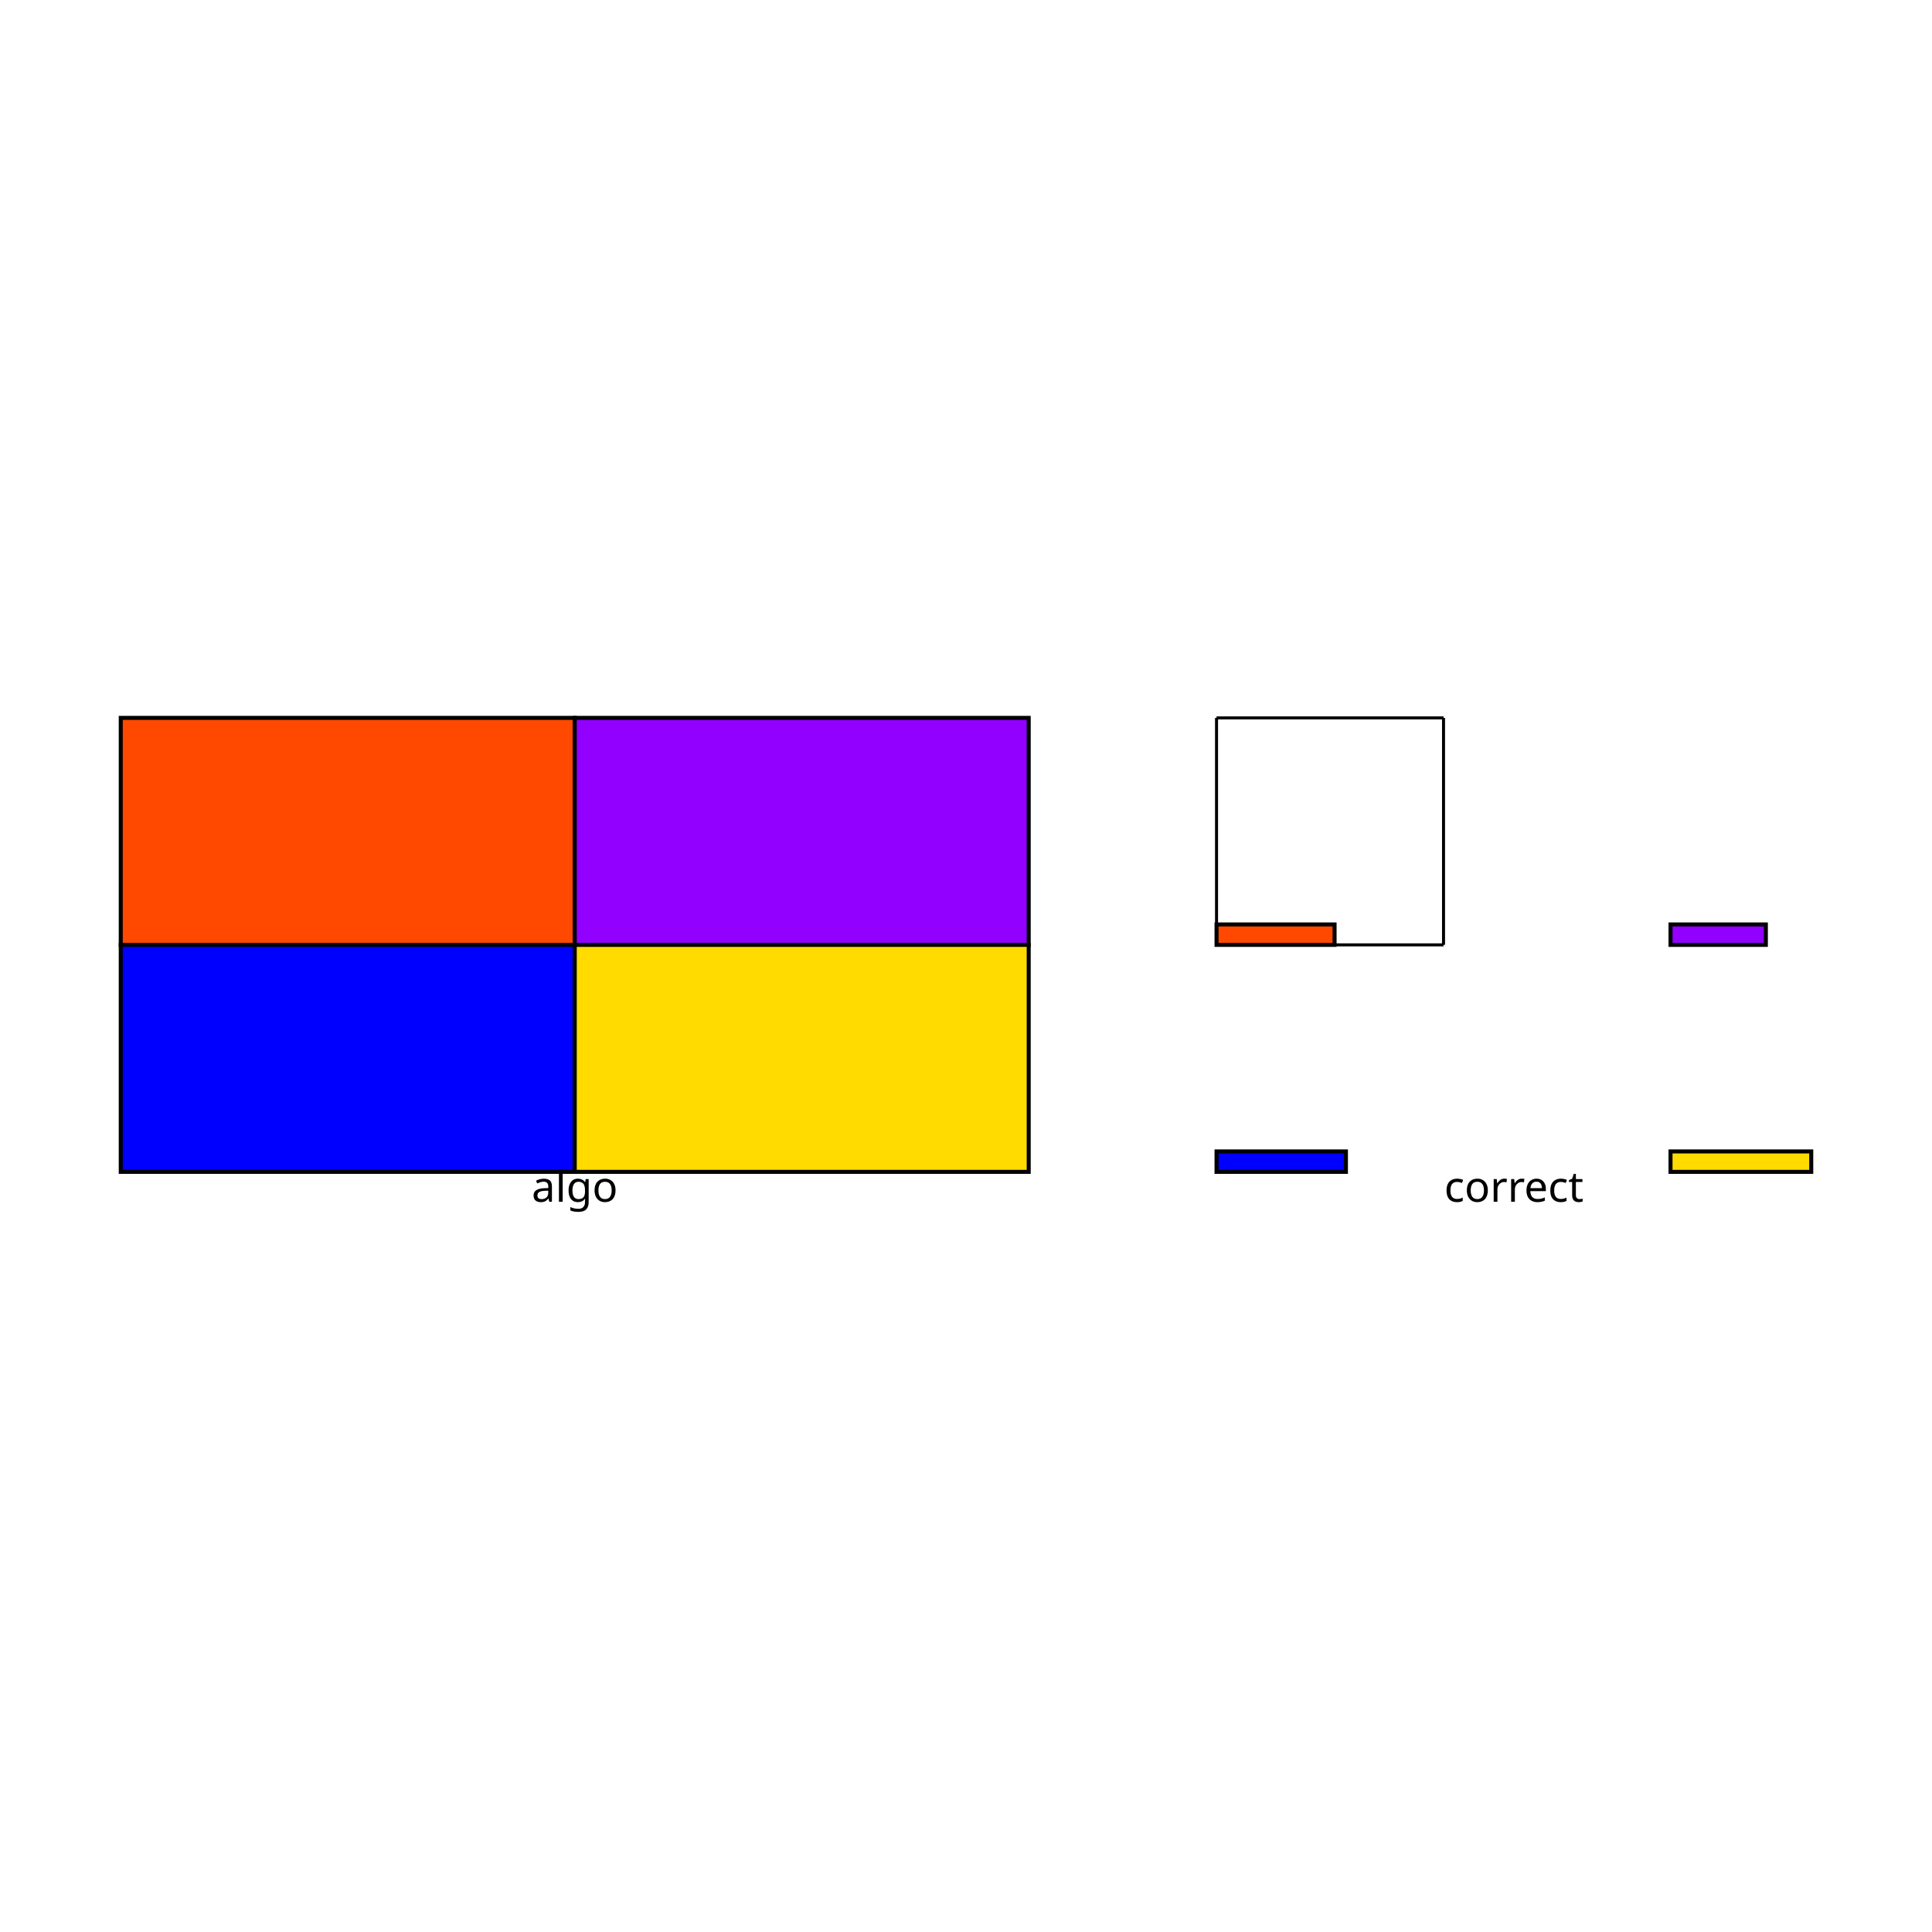
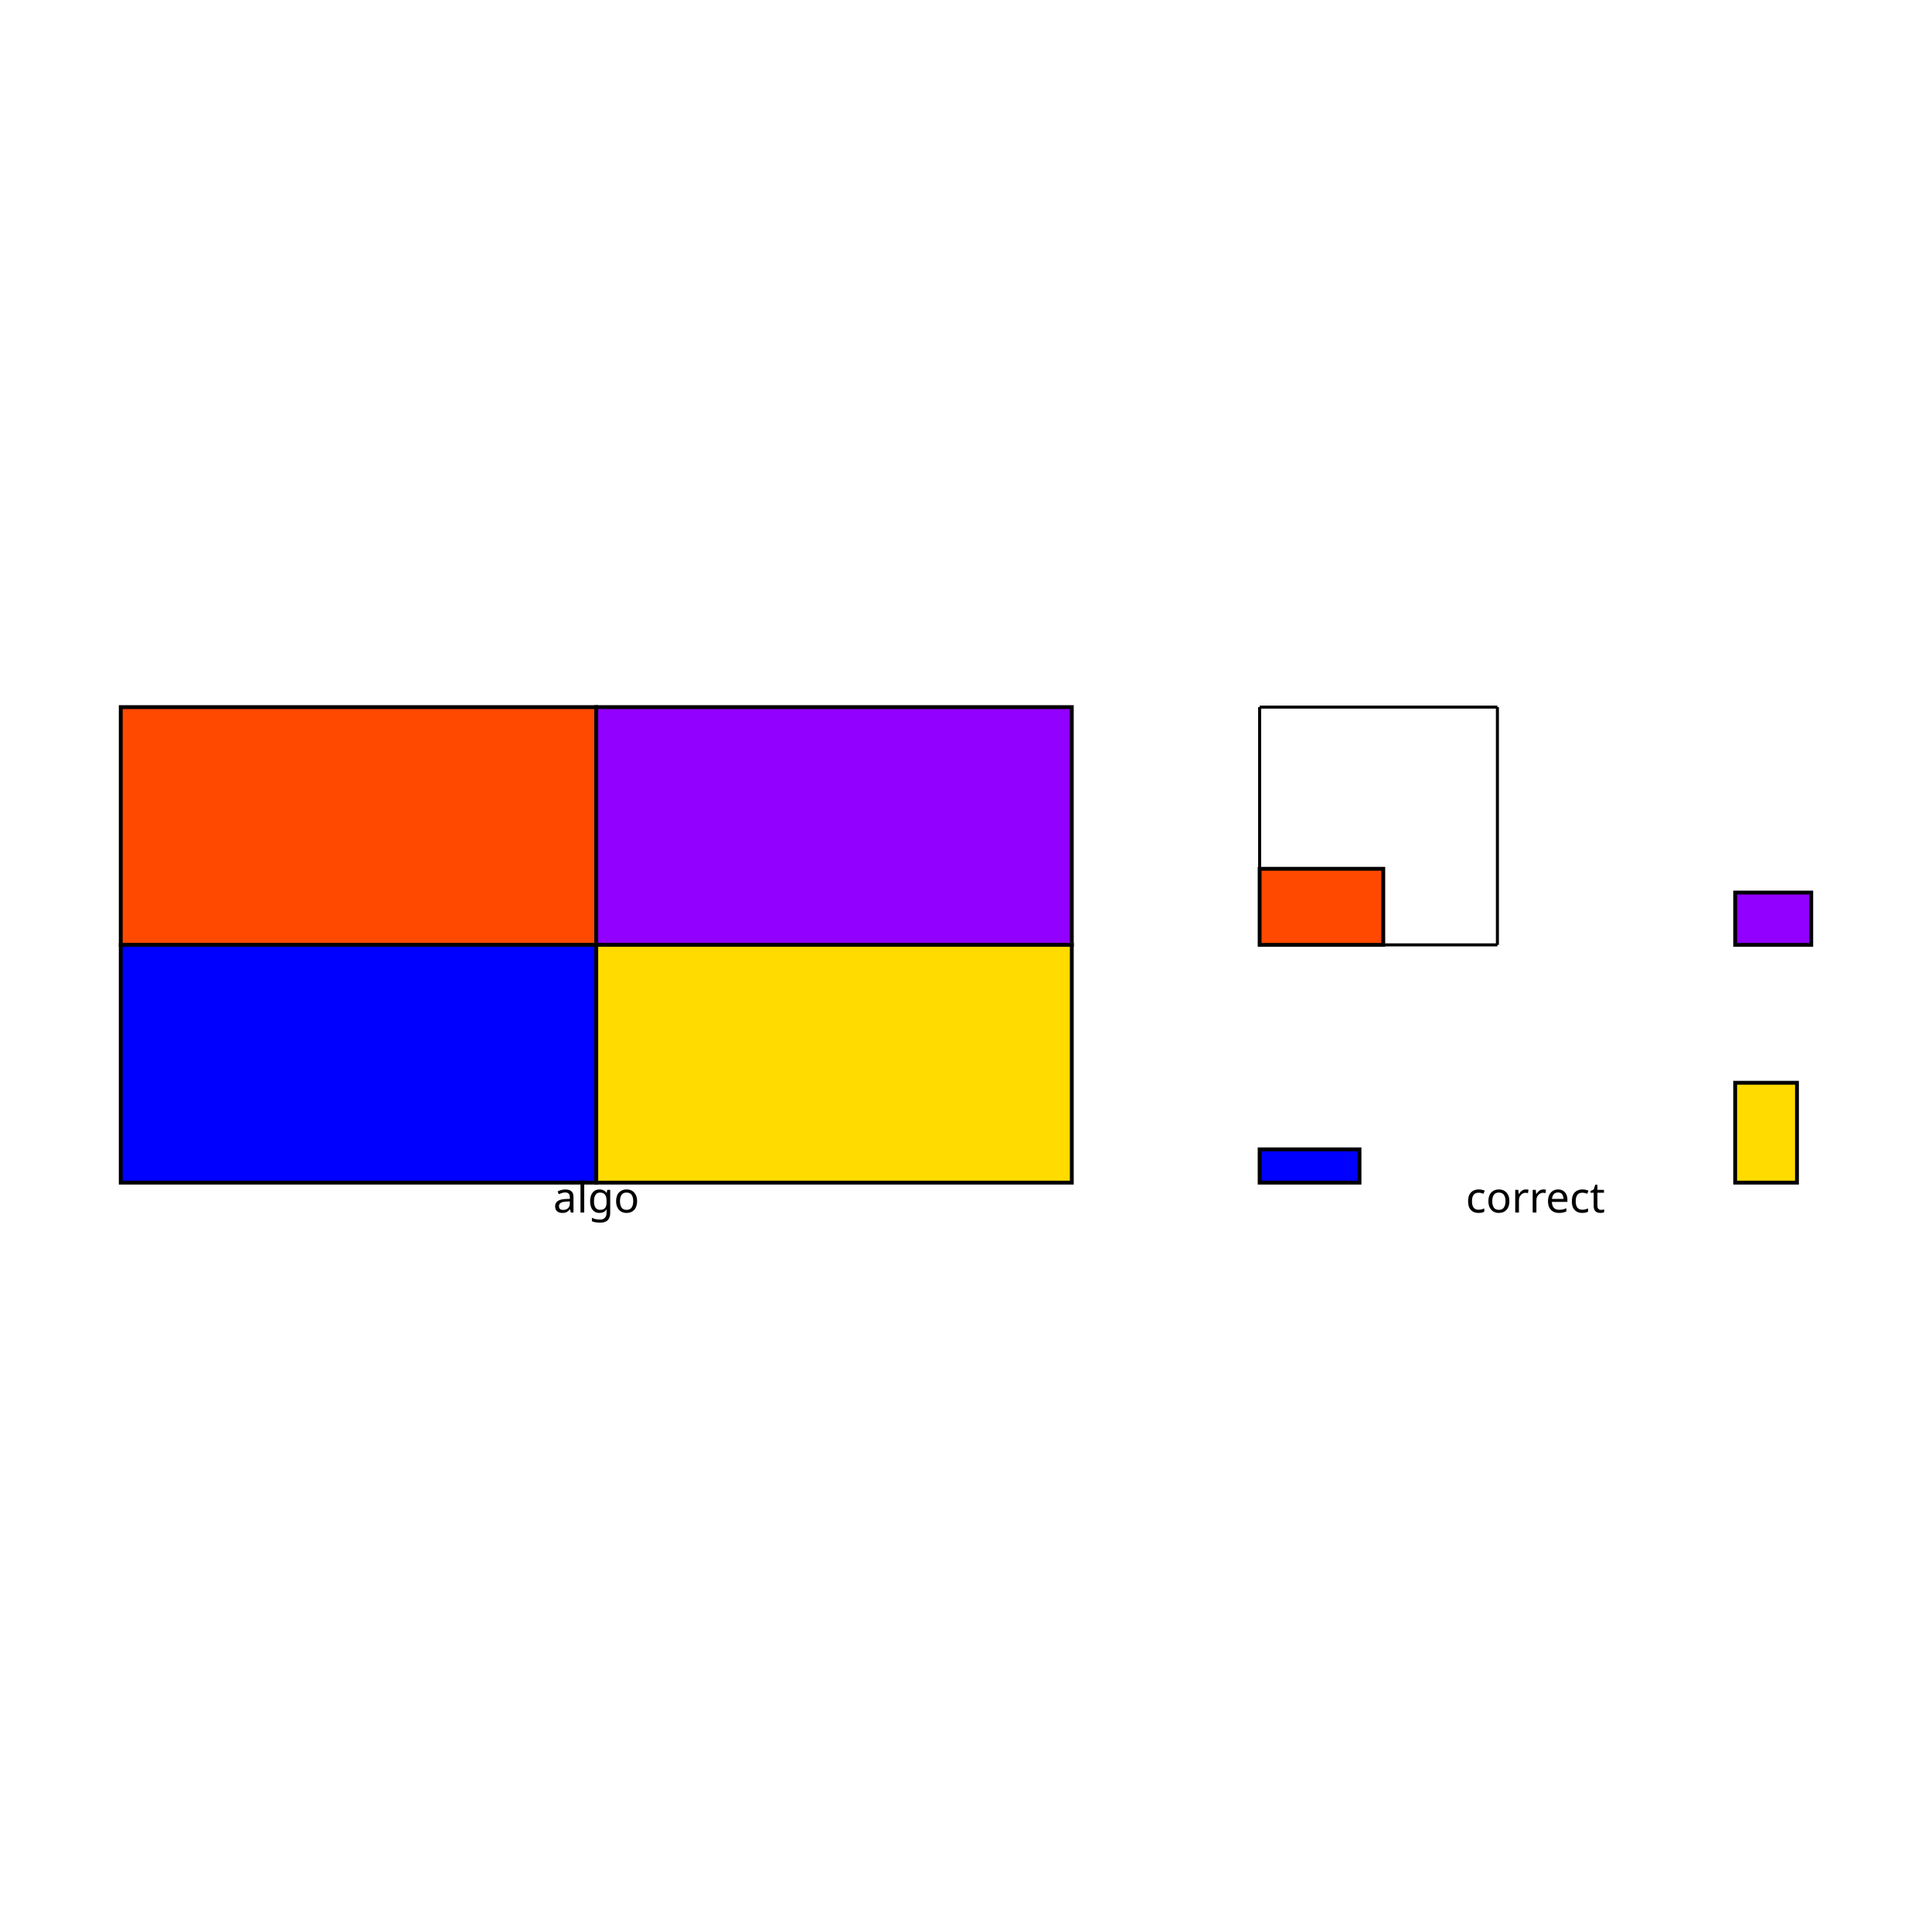
<svg xmlns="http://www.w3.org/2000/svg" width="640" height="640" viewBox="0 0 640 640">
  <rect width="100%" height="100%" fill="white" />
  <g>
-     <polyline data-points="0,0 100,0" data-type="line" data-label="" points="40,237.807 115.193,237.807" fill="none" stroke="black" stroke-width="1" />
+     <polyline data-points="0,0 100,0" data-type="line" data-label="" points="40,234.238 118.762,234.238" fill="none" stroke="black" stroke-width="1" />
  </g>
  <g>
-     <polyline data-points="100,0 100,100" data-type="line" data-label="" points="115.193,237.807 115.193,313" fill="none" stroke="black" stroke-width="1" />
+     <polyline data-points="100,0 100,100" data-type="line" data-label="" points="118.762,234.238 118.762,313" fill="none" stroke="black" stroke-width="1" />
  </g>
  <g>
-     <polyline data-points="100,100 100,0" data-type="line" data-label="" points="115.193,313 115.193,237.807" fill="none" stroke="black" stroke-width="1" />
+     <polyline data-points="100,100 0,100" data-type="line" data-label="" points="118.762,313 40,313" fill="none" stroke="black" stroke-width="1" />
  </g>
  <g>
-     <polyline data-points="0,100 0,0" data-type="line" data-label="" points="40,313 40,237.807" fill="none" stroke="black" stroke-width="1" />
+     <polyline data-points="0,100 0,0" data-type="line" data-label="" points="40,313 40,234.238" fill="none" stroke="black" stroke-width="1" />
  </g>
  <g>
-     <polyline data-points="482.75,0 582.75,0" data-type="line" data-label="" points="402.994,237.807 478.187,237.807" fill="none" stroke="black" stroke-width="1" />
+     <polyline data-points="479,0 579,0" data-type="line" data-label="" points="417.271,234.238 496.034,234.238" fill="none" stroke="black" stroke-width="1" />
  </g>
  <g>
-     <polyline data-points="582.75,0 582.75,100" data-type="line" data-label="" points="478.187,237.807 478.187,313" fill="none" stroke="black" stroke-width="1" />
+     <polyline data-points="579,0 579,100" data-type="line" data-label="" points="496.034,234.238 496.034,313" fill="none" stroke="black" stroke-width="1" />
  </g>
  <g>
-     <polyline data-points="582.75,100 482.75,100" data-type="line" data-label="" points="478.187,313 402.994,313" fill="none" stroke="black" stroke-width="1" />
+     <polyline data-points="579,100 479,100" data-type="line" data-label="" points="496.034,313 417.271,313" fill="none" stroke="black" stroke-width="1" />
  </g>
  <g>
-     <polyline data-points="482.75,100 482.75,0" data-type="line" data-label="" points="402.994,313 402.994,237.807" fill="none" stroke="black" stroke-width="1" />
+     <polyline data-points="479,100 479,0" data-type="line" data-label="" points="417.271,313 417.271,234.238" fill="none" stroke="black" stroke-width="1" />
  </g>
  <g>
-     <rect data-type="rect" data-label="start-item" data-x="100" data-y="50" x="40" y="237.807" width="150.386" height="75.193" fill="hsl(17.143deg, 100%, 50%)" stroke="black" stroke-width="1.33" />
+     <rect data-type="rect" data-label="start-item" data-x="100" data-y="50" x="40" y="234.238" width="157.525" height="78.762" fill="hsl(17.143deg, 100%, 50%)" stroke="black" stroke-width="1.27" />
  </g>
  <g>
-     <rect data-type="rect" data-label="end-item" data-x="300" data-y="50" x="190.386" y="237.807" width="150.386" height="75.193" fill="hsl(274.286deg, 100%, 50%)" stroke="black" stroke-width="1.33" />
+     <rect data-type="rect" data-label="end-item" data-x="300" data-y="50" x="197.525" y="234.238" width="157.525" height="78.762" fill="hsl(274.286deg, 100%, 50%)" stroke="black" stroke-width="1.27" />
  </g>
  <g>
-     <rect data-type="rect" data-label="center-item" data-x="100" data-y="150" x="40" y="313" width="150.386" height="75.193" fill="hsl(240deg, 100%, 50%)" stroke="black" stroke-width="1.33" />
+     <rect data-type="rect" data-label="center-item" data-x="100" data-y="150" x="40" y="313" width="157.525" height="78.762" fill="hsl(240deg, 100%, 50%)" stroke="black" stroke-width="1.27" />
  </g>
  <g>
-     <rect data-type="rect" data-label="stretch-item" data-x="300" data-y="150" x="190.386" y="313" width="150.386" height="75.193" fill="hsl(51.429deg, 100%, 50%)" stroke="black" stroke-width="1.33" />
+     <rect data-type="rect" data-label="stretch-item" data-x="300" data-y="150" x="197.525" y="313" width="157.525" height="78.762" fill="hsl(51.429deg, 100%, 50%)" stroke="black" stroke-width="1.27" />
  </g>
  <g>
-     <rect data-type="rect" data-label="start-item" data-x="508.75" data-y="95.5" x="402.994" y="306.233" width="39.1" height="6.767" fill="hsl(17.143deg, 100%, 50%)" stroke="black" stroke-width="1.33" />
+     <rect data-type="rect" data-label="start-item" data-x="505" data-y="84" x="417.271" y="287.796" width="40.956" height="25.204" fill="hsl(17.143deg, 100%, 50%)" stroke="black" stroke-width="1.27" />
  </g>
  <g>
-     <rect data-type="rect" data-label="end-item" data-x="703.75" data-y="95.5" x="553.38" y="306.233" width="31.581" height="6.767" fill="hsl(274.286deg, 100%, 50%)" stroke="black" stroke-width="1.33" />
+     <rect data-type="rect" data-label="end-item" data-x="695" data-y="89" x="574.796" y="295.672" width="25.204" height="17.328" fill="hsl(274.286deg, 100%, 50%)" stroke="black" stroke-width="1.27" />
  </g>
  <g>
-     <rect data-type="rect" data-label="center-item" data-x="511.25" data-y="195.5" x="402.994" y="381.426" width="42.86" height="6.767" fill="hsl(240deg, 100%, 50%)" stroke="black" stroke-width="1.33" />
+     <rect data-type="rect" data-label="center-item" data-x="500" data-y="193" x="417.271" y="380.736" width="33.08" height="11.027" fill="hsl(240deg, 100%, 50%)" stroke="black" stroke-width="1.27" />
  </g>
  <g>
-     <rect data-type="rect" data-label="stretch-item" data-x="713.75" data-y="195.5" x="553.38" y="381.426" width="46.62" height="6.767" fill="hsl(51.429deg, 100%, 50%)" stroke="black" stroke-width="1.33" />
+     <rect data-type="rect" data-label="stretch-item" data-x="692" data-y="179" x="574.796" y="358.682" width="20.478" height="33.08" fill="hsl(51.429deg, 100%, 50%)" stroke="black" stroke-width="1.27" />
  </g>
-   <text data-type="text" data-label="algo" data-x="200" data-y="218.61875" x="190.386" y="402.193" fill="black" font-size="14" font-family="sans-serif" text-anchor="middle" dominant-baseline="text-after-edge">algo</text>
-   <text data-type="text" data-label="correct" data-x="613.75" data-y="218.61875" x="501.497" y="402.193" fill="black" font-size="14" font-family="sans-serif" text-anchor="middle" dominant-baseline="text-after-edge">correct</text>
+   <text data-type="text" data-label="algo" data-x="200" data-y="217.775" x="197.525" y="405.762" fill="black" font-size="14" font-family="sans-serif" text-anchor="middle" dominant-baseline="text-after-edge">algo</text>
+   <text data-type="text" data-label="correct" data-x="595" data-y="217.775" x="508.636" y="405.762" fill="black" font-size="14" font-family="sans-serif" text-anchor="middle" dominant-baseline="text-after-edge">correct</text>
  <g id="crosshair" style="display: none">
    <line id="crosshair-h" y1="0" y2="640" stroke="#666" stroke-width="0.5" />
    <line id="crosshair-v" x1="0" x2="640" stroke="#666" stroke-width="0.5" />
    <text id="coordinates" font-family="monospace" font-size="12" fill="#666" />
  </g>
</svg>
